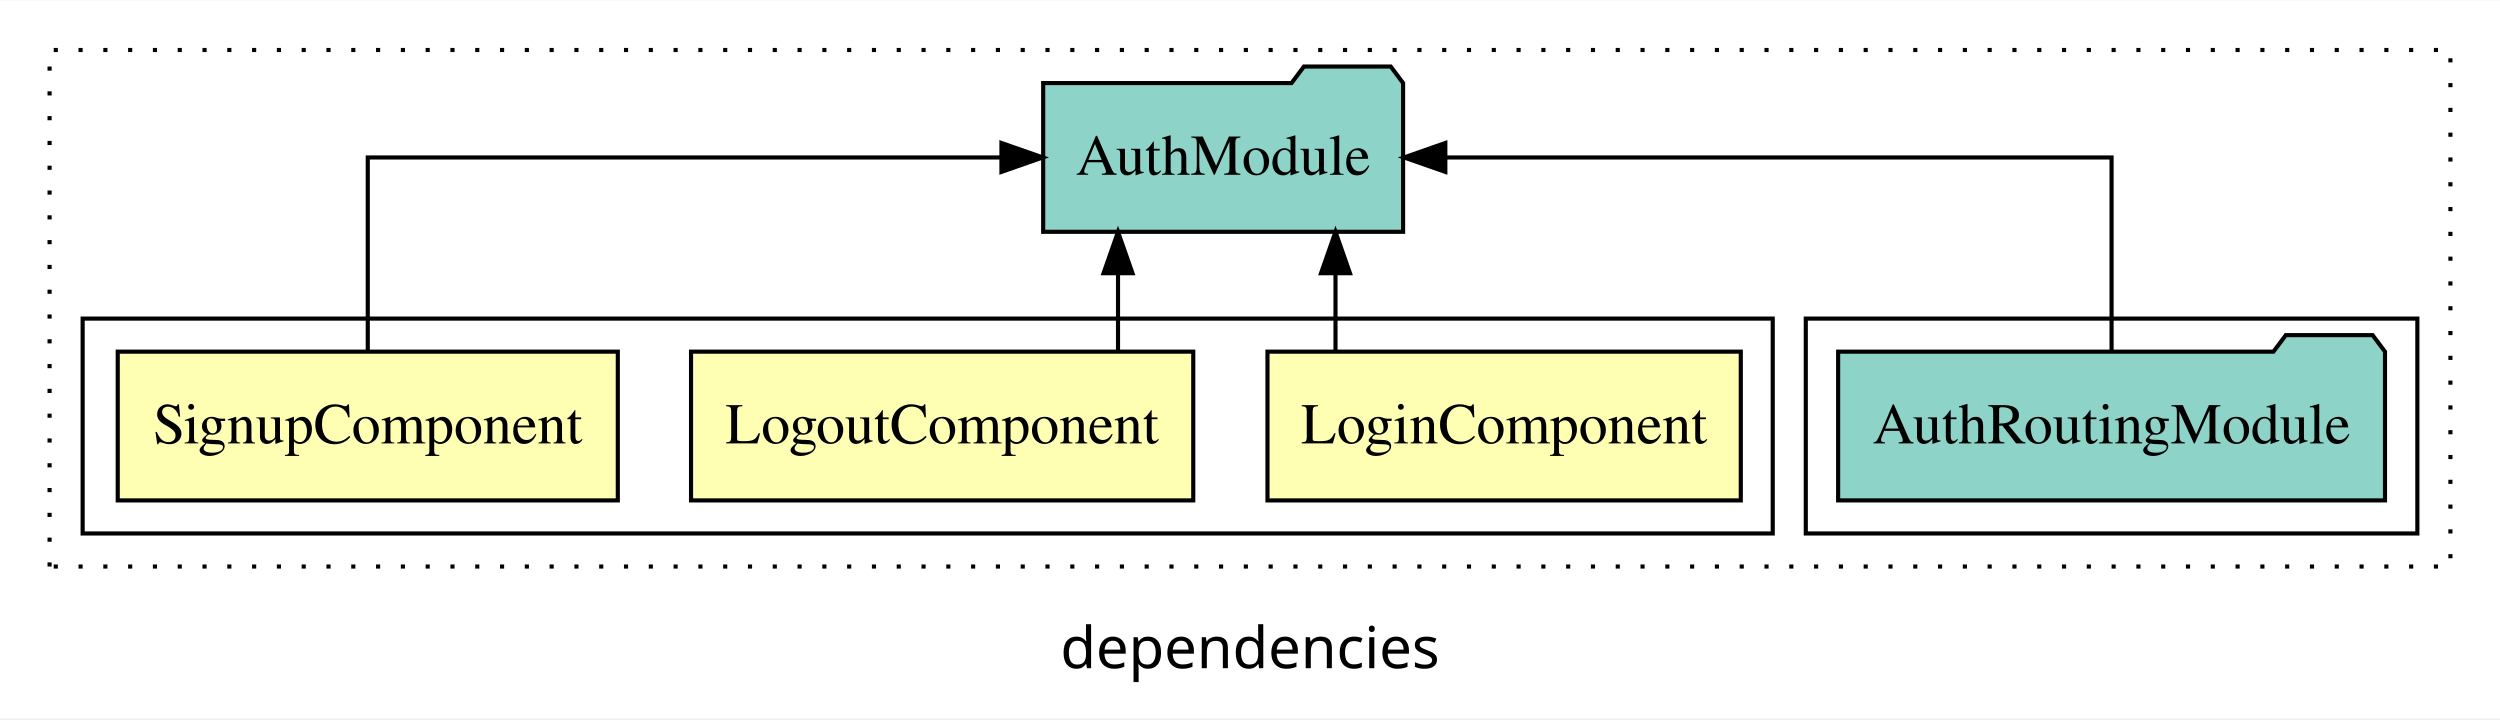
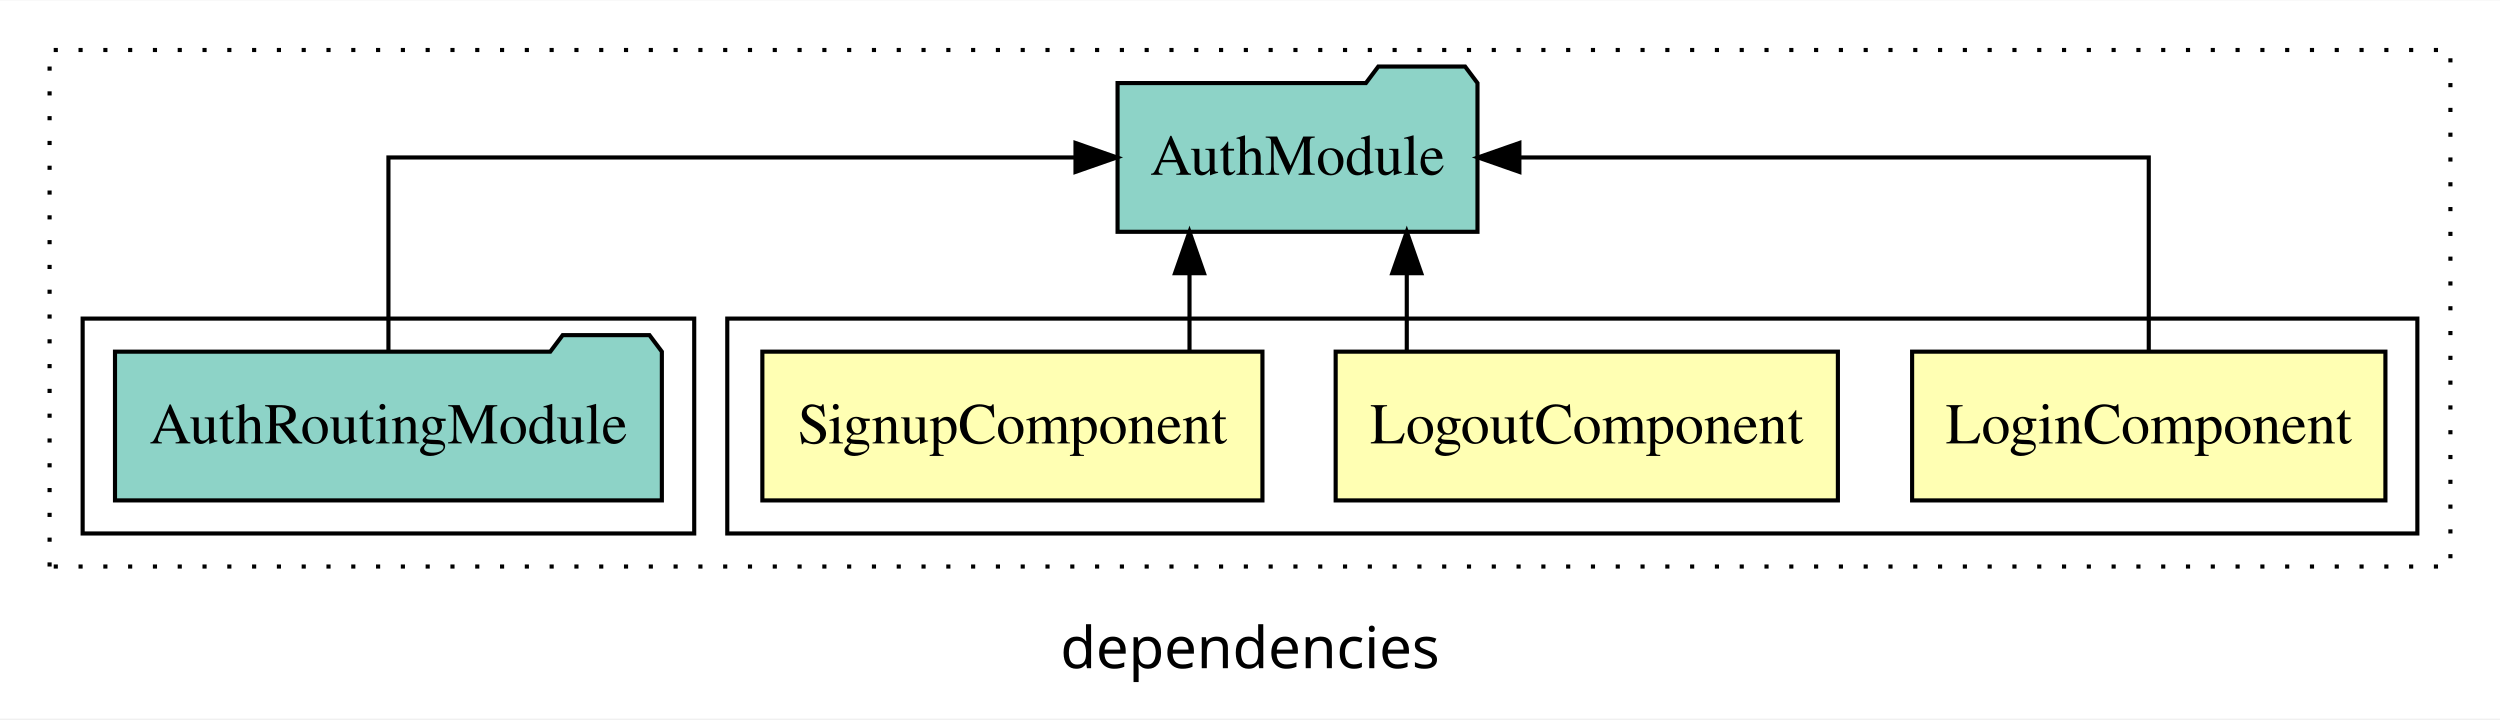
<svg xmlns="http://www.w3.org/2000/svg" width="605pt" height="174pt" viewBox="0.00 0.00 605.00 173.80">
  <g id="graph0" class="graph" transform="scale(1 1) rotate(0) translate(4 169.8)">
    <polygon fill="white" stroke="transparent" points="-4,4 -4,-169.8 601,-169.8 601,4 -4,4" />
    <text text-anchor="middle" x="298.5" y="-8.2" font-family="sans-serif" font-size="14.00">dependencies</text>
    <g id="clust1" class="cluster">
      <polygon fill="none" stroke="black" stroke-dasharray="1,5" points="8,-32.8 8,-157.8 589,-157.8 589,-32.8 8,-32.8" />
    </g>
+     <g id="clust2" class="cluster">
+       <polygon fill="none" stroke="black" points="172,-40.8 172,-92.8 581,-92.8 581,-40.8 172,-40.8" />
+     </g>
    <g id="clust6" class="cluster">
-       <polygon fill="none" stroke="black" points="433,-40.8 433,-92.8 581,-92.8 581,-40.8 433,-40.8" />
-     </g>
-     <g id="clust2" class="cluster">
-       <polygon fill="none" stroke="black" points="16,-40.8 16,-92.8 425,-92.8 425,-40.8 16,-40.8" />
+       <polygon fill="none" stroke="black" points="16,-40.8 16,-92.8 164,-92.8 164,-40.8 16,-40.8" />
    </g>
    <g id="node1" class="node">
-       <polygon fill="#ffffb3" stroke="black" points="417.27,-84.8 302.73,-84.8 302.73,-48.8 417.27,-48.8 417.27,-84.8" />
-       <text text-anchor="middle" x="360" y="-62.6" font-family="Times,serif" font-size="14.00">LoginComponent</text>
+       <polygon fill="#ffffb3" stroke="black" points="573.27,-84.8 458.73,-84.8 458.73,-48.8 573.27,-48.8 573.27,-84.8" />
+       <text text-anchor="middle" x="516" y="-62.6" font-family="Times,serif" font-size="14.00">LoginComponent</text>
    </g>
    <g id="node4" class="node">
-       <polygon fill="#8dd3c7" stroke="black" points="335.55,-149.8 332.55,-153.8 311.55,-153.8 308.55,-149.8 248.45,-149.8 248.45,-113.8 335.55,-113.8 335.55,-149.8" />
-       <text text-anchor="middle" x="292" y="-127.6" font-family="Times,serif" font-size="14.00">AuthModule</text>
+       <polygon fill="#8dd3c7" stroke="black" points="353.55,-149.8 350.55,-153.8 329.55,-153.8 326.55,-149.8 266.45,-149.8 266.45,-113.8 353.55,-113.8 353.55,-149.8" />
+       <text text-anchor="middle" x="310" y="-127.6" font-family="Times,serif" font-size="14.00">AuthModule</text>
    </g>
    <g id="edge1" class="edge">
-       <path fill="none" stroke="black" d="M319.19,-84.91C319.19,-84.91 319.19,-103.79 319.19,-103.79" />
-       <polygon fill="black" stroke="black" points="315.69,-103.79 319.19,-113.79 322.69,-103.79 315.69,-103.79" />
+       <path fill="none" stroke="black" d="M516,-84.91C516,-104.14 516,-131.8 516,-131.8 516,-131.8 363.69,-131.8 363.69,-131.8" />
+       <polygon fill="black" stroke="black" points="363.69,-128.3 353.69,-131.8 363.69,-135.3 363.69,-128.3" />
    </g>
    <g id="node2" class="node">
-       <polygon fill="#ffffb3" stroke="black" points="284.77,-84.8 163.23,-84.8 163.23,-48.8 284.77,-48.8 284.77,-84.8" />
-       <text text-anchor="middle" x="224" y="-62.6" font-family="Times,serif" font-size="14.00">LogoutComponent</text>
+       <polygon fill="#ffffb3" stroke="black" points="440.77,-84.8 319.23,-84.8 319.23,-48.8 440.77,-48.8 440.77,-84.8" />
+       <text text-anchor="middle" x="380" y="-62.6" font-family="Times,serif" font-size="14.00">LogoutComponent</text>
    </g>
    <g id="edge2" class="edge">
-       <path fill="none" stroke="black" d="M266.56,-84.91C266.56,-84.91 266.56,-103.79 266.56,-103.79" />
-       <polygon fill="black" stroke="black" points="263.06,-103.79 266.56,-113.79 270.06,-103.79 263.06,-103.79" />
+       <path fill="none" stroke="black" d="M336.44,-84.91C336.44,-84.91 336.44,-103.79 336.44,-103.79" />
+       <polygon fill="black" stroke="black" points="332.94,-103.79 336.44,-113.79 339.94,-103.79 332.94,-103.79" />
    </g>
    <g id="node3" class="node">
-       <polygon fill="#ffffb3" stroke="black" points="145.51,-84.8 24.49,-84.8 24.49,-48.8 145.51,-48.8 145.51,-84.8" />
-       <text text-anchor="middle" x="85" y="-62.6" font-family="Times,serif" font-size="14.00">SignupComponent</text>
+       <polygon fill="#ffffb3" stroke="black" points="301.51,-84.8 180.49,-84.8 180.49,-48.8 301.51,-48.8 301.51,-84.8" />
+       <text text-anchor="middle" x="241" y="-62.6" font-family="Times,serif" font-size="14.00">SignupComponent</text>
    </g>
    <g id="edge3" class="edge">
-       <path fill="none" stroke="black" d="M85,-84.91C85,-104.14 85,-131.8 85,-131.8 85,-131.8 238.35,-131.8 238.35,-131.8" />
-       <polygon fill="black" stroke="black" points="238.35,-135.3 248.35,-131.8 238.35,-128.3 238.35,-135.3" />
+       <path fill="none" stroke="black" d="M283.86,-84.91C283.86,-84.91 283.86,-103.79 283.86,-103.79" />
+       <polygon fill="black" stroke="black" points="280.36,-103.79 283.86,-113.79 287.36,-103.79 280.36,-103.79" />
    </g>
    <g id="node5" class="node">
-       <polygon fill="#8dd3c7" stroke="black" points="573.17,-84.8 570.17,-88.8 549.17,-88.8 546.17,-84.8 440.83,-84.8 440.83,-48.8 573.17,-48.8 573.17,-84.8" />
-       <text text-anchor="middle" x="507" y="-62.6" font-family="Times,serif" font-size="14.00">AuthRoutingModule</text>
+       <polygon fill="#8dd3c7" stroke="black" points="156.17,-84.8 153.17,-88.8 132.17,-88.8 129.17,-84.8 23.83,-84.8 23.83,-48.8 156.17,-48.8 156.17,-84.8" />
+       <text text-anchor="middle" x="90" y="-62.6" font-family="Times,serif" font-size="14.00">AuthRoutingModule</text>
    </g>
    <g id="edge4" class="edge">
-       <path fill="none" stroke="black" d="M507,-84.91C507,-104.14 507,-131.8 507,-131.8 507,-131.8 345.77,-131.8 345.77,-131.8" />
-       <polygon fill="black" stroke="black" points="345.77,-128.3 335.77,-131.8 345.77,-135.3 345.77,-128.3" />
+       <path fill="none" stroke="black" d="M90,-84.91C90,-104.14 90,-131.8 90,-131.8 90,-131.8 256.27,-131.8 256.27,-131.8" />
+       <polygon fill="black" stroke="black" points="256.27,-135.3 266.27,-131.8 256.27,-128.3 256.27,-135.3" />
    </g>
  </g>
</svg>
